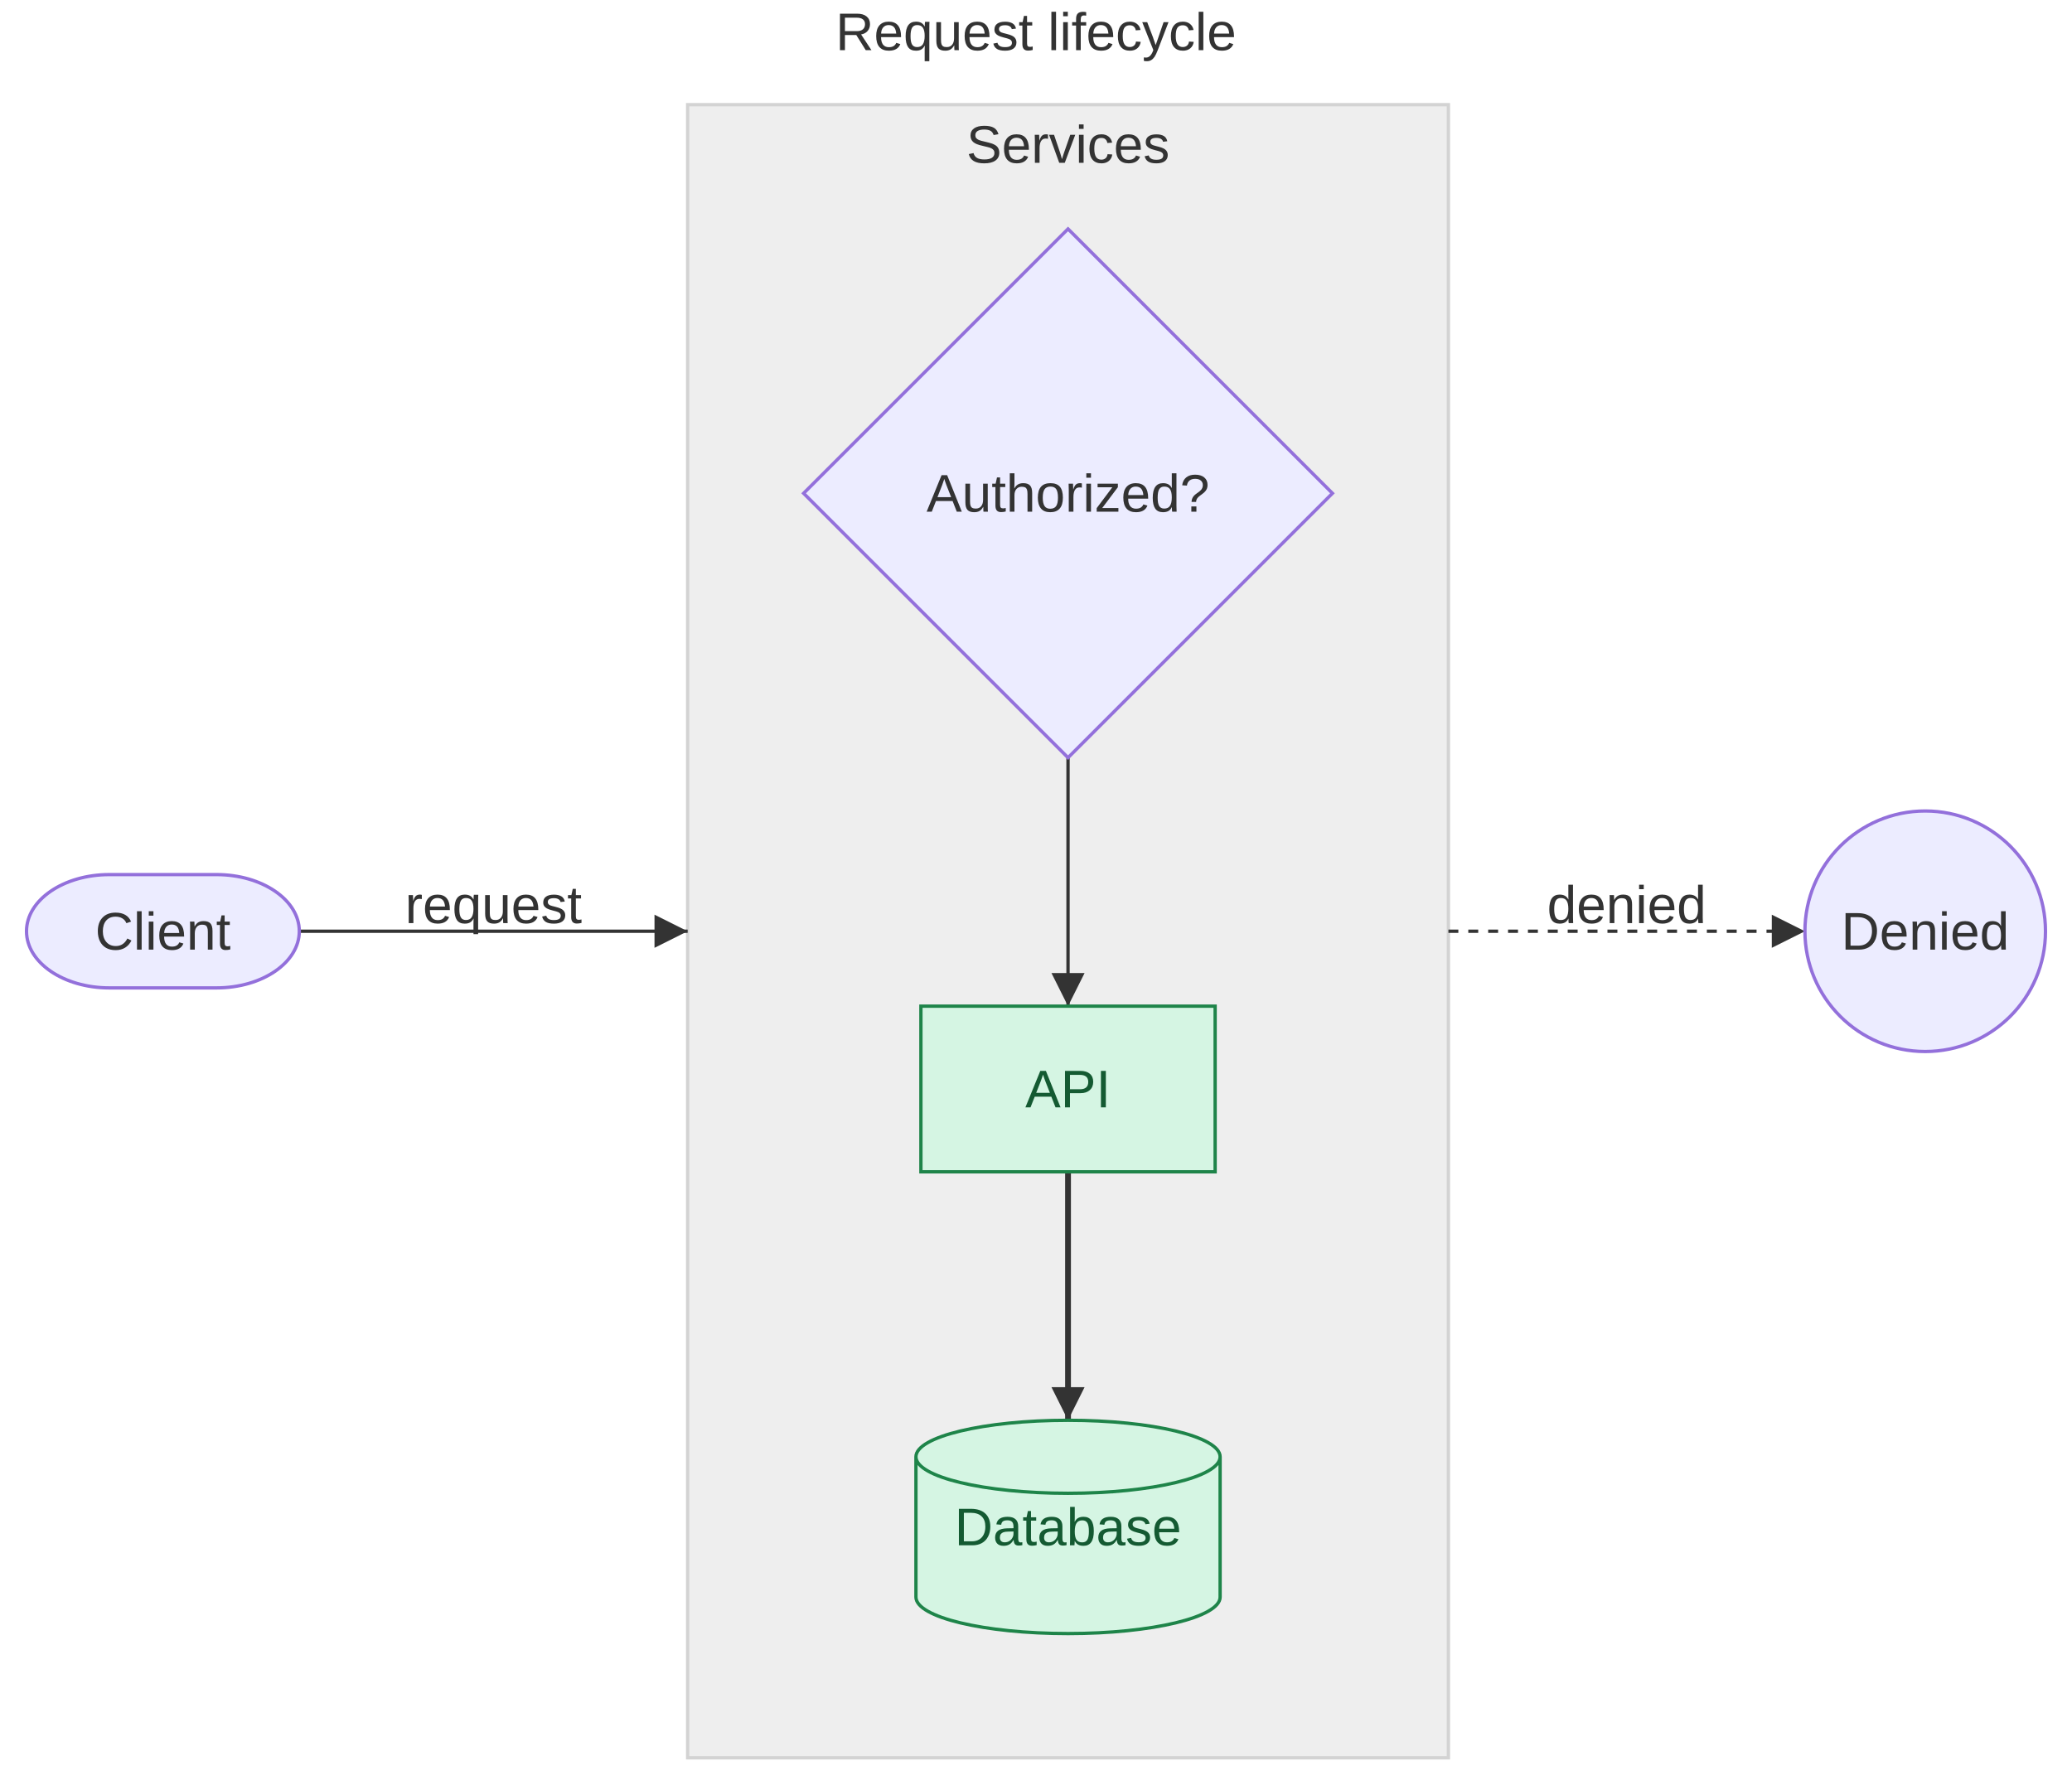
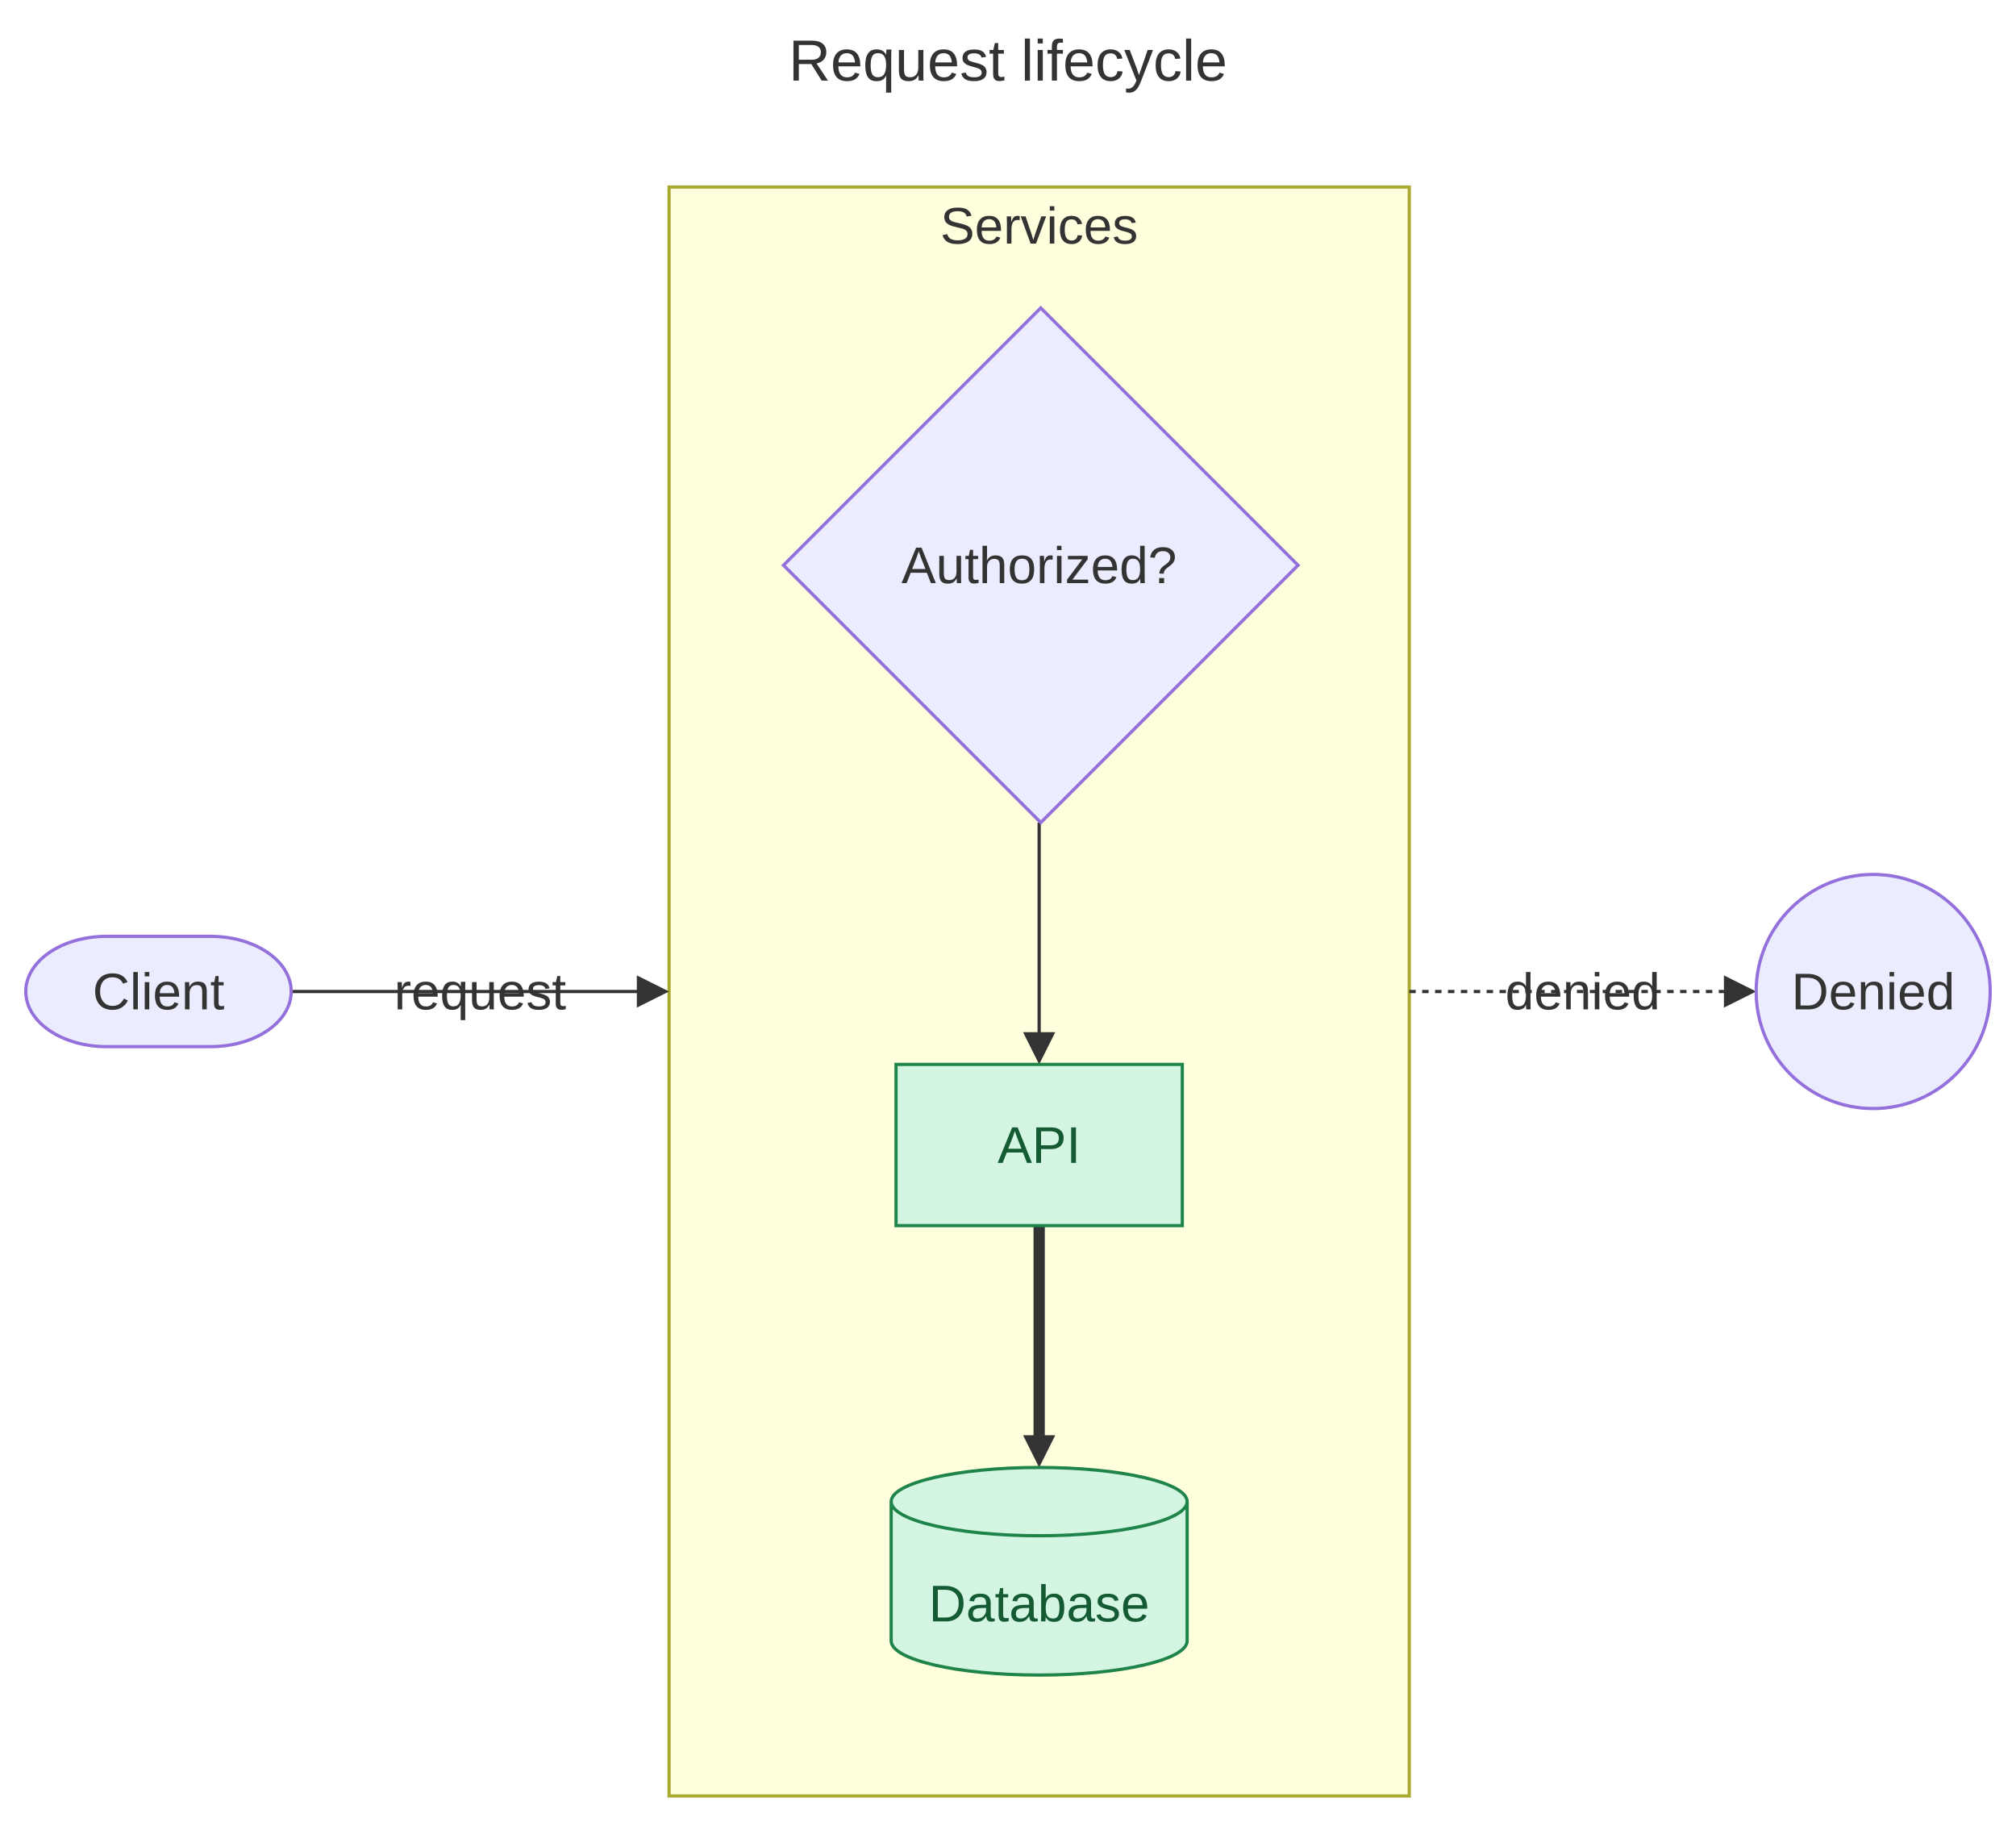
- <svg xmlns="http://www.w3.org/2000/svg" aria-describedby="diagram-description" aria-labelledby="diagram-title" aria-roledescription="flowchart" role="img" style="max-width: 625.33px;" viewBox="0 14.4 625.33 538.575" width="100%">
-   <text data-role="title" dominant-baseline="central" fill="#333333" font-family="&quot;trebuchet ms&quot;, verdana, arial, sans-serif" font-size="16" font-weight="400" id="title-22" text-anchor="middle" x="312.665" y="24">Request lifecycle</text>
-   <g id="content-23" transform="translate(0 38)">
-     <rect aria-label="Services" class="flowchart-subgraph" data-role="group" fill="#eeeeee" height="498.975" id="flowchart-subgraph-0" stroke="#d3d3d3" stroke-linecap="butt" stroke-linejoin="miter" stroke-width="1" width="229.6" x="207.53" y="8" />
-     <text class="flowchart-subgraph-title" data-role="title" dominant-baseline="central" fill="#333333" font-family="&quot;trebuchet ms&quot;, verdana, arial, sans-serif" font-size="16" font-weight="400" id="title-1" text-anchor="middle" x="322.33" y="20">Services</text>
-     <path aria-label="request" class="flowchart-edge flowchart-edge-normal" d="M90.33 257.488 L148.93 257.488 L148.93 257.488 L207.53 257.488" data-role="edge" id="flowchart-edge-2" stroke="#333333" stroke-linecap="butt" stroke-linejoin="round" stroke-width="1" />
-     <polygon class="flowchart-arrowhead" data-role="edge" fill="#333333" id="flowchart-arrow-3" points="207.53,257.488 197.53,252.488 197.53,262.488" />
-     <text class="flowchart-edge-label" data-role="label" dominant-baseline="central" fill="#333333" font-family="&quot;trebuchet ms&quot;, verdana, arial, sans-serif" font-size="16" font-weight="400" id="label-4" text-anchor="middle" x="148.93" y="249.488">request</text>
-     <path class="flowchart-edge flowchart-edge-normal" d="M322.33 205.1 L322.33 242.6 L322.33 242.6 L322.33 280.1" data-role="edge" id="flowchart-edge-5" stroke="#333333" stroke-linecap="butt" stroke-linejoin="round" stroke-width="1" />
-     <polygon class="flowchart-arrowhead" data-role="edge" fill="#333333" id="flowchart-arrow-6" points="322.33,280.1 317.33,270.1 327.33,270.1" />
-     <path class="flowchart-edge flowchart-edge-thick" d="M322.33 330.1 L322.33 367.6 L322.33 367.6 L322.33 405.1" data-role="edge" id="flowchart-edge-7" stroke="#333333" stroke-linecap="butt" stroke-linejoin="round" stroke-width="1.75" />
-     <polygon class="flowchart-arrowhead" data-role="edge" fill="#333333" id="flowchart-arrow-8" points="322.33,405.1 317.33,395.1 327.33,395.1" />
-     <path aria-label="denied" class="flowchart-edge flowchart-edge-dotted" d="M437.13 257.488 L490.93 257.488 L490.93 257.488 L544.73 257.488" data-role="edge" id="flowchart-edge-9" stroke="#333333" stroke-dasharray="3 3" stroke-linecap="butt" stroke-linejoin="round" stroke-width="1" />
-     <polygon class="flowchart-arrowhead" data-role="edge" fill="#333333" id="flowchart-arrow-10" points="544.73,257.488 534.73,252.488 534.73,262.488" />
-     <text class="flowchart-edge-label" data-role="label" dominant-baseline="central" fill="#333333" font-family="&quot;trebuchet ms&quot;, verdana, arial, sans-serif" font-size="16" font-weight="400" id="label-11" text-anchor="middle" x="490.93" y="249.488">denied</text>
-     <rect aria-label="Client" class="flowchart-node" data-role="node" fill="#ececff" height="34.2" id="flowchart-node-12" rx="25" ry="25" stroke="#9370db" stroke-linecap="butt" stroke-linejoin="miter" stroke-width="1" width="82.33" x="8" y="240.387" />
-     <text class="flowchart-node-label" data-role="label" dominant-baseline="central" fill="#333333" font-family="&quot;trebuchet ms&quot;, verdana, arial, sans-serif" font-size="16" font-weight="400" id="label-13" text-anchor="middle" x="49.165" y="257.488">Client</text>
-     <polygon aria-label="Authorized?" class="flowchart-node" data-role="node" fill="#ececff" id="flowchart-node-14" points="322.33,45.5 402.13,125.3 322.33,205.1 242.53,125.3" stroke="#9370db" stroke-linecap="butt" stroke-linejoin="miter" stroke-width="1" />
-     <text class="flowchart-node-label" data-role="label" dominant-baseline="central" fill="#333333" font-family="&quot;trebuchet ms&quot;, verdana, arial, sans-serif" font-size="16" font-weight="400" id="label-15" text-anchor="middle" x="322.33" y="125.3">Authorized?</text>
-     <rect aria-label="API" class="flowchart-node success" data-role="node" fill="#d5f5e3" height="50" id="flowchart-node-16" stroke="#1e8449" stroke-linecap="butt" stroke-linejoin="miter" stroke-width="1" width="88.8" x="277.93" y="280.1" />
-     <text class="flowchart-node-label" data-role="label" dominant-baseline="central" fill="#145a32" font-family="&quot;trebuchet ms&quot;, verdana, arial, sans-serif" font-size="16" font-weight="400" id="label-17" text-anchor="middle" x="322.33" y="305.1">API</text>
-     <path aria-label="Database" class="flowchart-node success" d="M276.43 416.116 A45.9 11.016 0 0 0 368.23 416.116 A45.9 11.016 0 0 0 276.43 416.116 L276.43 458.459 A45.9 11.016 0 0 0 368.23 458.459 L368.23 416.116" data-role="node" fill="#d5f5e3" id="flowchart-node-18" stroke="#1e8449" stroke-linecap="butt" stroke-linejoin="miter" stroke-width="1" />
-     <text class="flowchart-node-label" data-role="label" dominant-baseline="central" fill="#145a32" font-family="&quot;trebuchet ms&quot;, verdana, arial, sans-serif" font-size="16" font-weight="400" id="label-19" text-anchor="middle" x="322.33" y="437.288">Database</text>
-     <circle aria-label="Denied" class="flowchart-node" cx="581.03" cy="257.488" data-role="node" fill="#ececff" id="flowchart-node-20" r="36.3" stroke="#9370db" stroke-linecap="butt" stroke-linejoin="miter" stroke-width="1" />
-     <text class="flowchart-node-label" data-role="label" dominant-baseline="central" fill="#333333" font-family="&quot;trebuchet ms&quot;, verdana, arial, sans-serif" font-size="16" font-weight="400" id="label-21" text-anchor="middle" x="581.03" y="257.488">Denied</text>
-   </g>
+ <svg xmlns="http://www.w3.org/2000/svg" aria-describedby="diagram-description" aria-labelledby="diagram-title" aria-roledescription="flowchart" role="img" style="max-width: 625.33px;" viewBox="0 -50 625.33 564.975" width="100%">
+   <rect aria-label="Services" class="flowchart-subgraph" data-role="group" fill="#ffffde" height="498.975" id="flowchart-subgraph-0" stroke="#aaaa33" stroke-linecap="butt" stroke-linejoin="miter" stroke-width="1" width="229.6" x="207.53" y="8" />
+   <text class="flowchart-subgraph-title" data-role="title" dominant-baseline="central" fill="#333333" font-family="&quot;trebuchet ms&quot;, verdana, arial, sans-serif" font-size="16" font-weight="400" id="title-1" text-anchor="middle" x="322.33" y="20">Services</text>
+   <path aria-label="request" class="flowchart-edge flowchart-edge-normal" d="M90.33 257.488 L100.097 257.488 C109.863 257.488 129.397 257.488 148.263 257.488 C167.13 257.488 185.33 257.488 194.43 257.488 L203.53 257.488" data-role="edge" fill="none" id="flowchart-edge-2" stroke="#333333" stroke-dasharray="0" stroke-linecap="butt" stroke-linejoin="miter" stroke-width="1" />
+   <polygon class="flowchart-arrowhead" data-role="edge" fill="#333333" id="flowchart-arrow-3" points="207.53,257.488 197.53,252.488 197.53,262.488" />
+   <text class="flowchart-edge-label" data-role="label" dominant-baseline="central" fill="#333333" font-family="&quot;trebuchet ms&quot;, verdana, arial, sans-serif" font-size="16" font-weight="400" id="label-4" text-anchor="middle" x="148.93" y="257.488">request</text>
+   <path class="flowchart-edge flowchart-edge-normal" d="M322.33 205.1 L322.33 242.6 L322.33 242.6 L322.33 276.1" data-role="edge" fill="none" id="flowchart-edge-5" stroke="#333333" stroke-dasharray="0" stroke-linecap="butt" stroke-linejoin="miter" stroke-width="1" />
+   <polygon class="flowchart-arrowhead" data-role="edge" fill="#333333" id="flowchart-arrow-6" points="322.33,280.1 317.33,270.1 327.33,270.1" />
+   <path class="flowchart-edge flowchart-edge-thick" d="M322.33 330.1 L322.33 336.35 C322.33 342.6 322.33 355.1 322.33 366.933 C322.33 378.767 322.33 389.933 322.33 395.517 L322.33 401.1" data-role="edge" fill="none" id="flowchart-edge-7" stroke="#333333" stroke-dasharray="0" stroke-linecap="butt" stroke-linejoin="miter" stroke-width="3.5" />
+   <polygon class="flowchart-arrowhead" data-role="edge" fill="#333333" id="flowchart-arrow-8" points="322.33,405.1 317.33,395.1 327.33,395.1" />
+   <path aria-label="denied" class="flowchart-edge flowchart-edge-dotted" d="M437.13 257.488 L446.096 257.488 C455.063 257.488 472.997 257.488 490.263 257.488 C507.53 257.488 524.13 257.488 532.43 257.488 L540.73 257.488" data-role="edge" fill="none" id="flowchart-edge-9" stroke="#333333" stroke-dasharray="2" stroke-linecap="butt" stroke-linejoin="miter" stroke-width="1" />
+   <polygon class="flowchart-arrowhead" data-role="edge" fill="#333333" id="flowchart-arrow-10" points="544.73,257.488 534.73,252.488 534.73,262.488" />
+   <text class="flowchart-edge-label" data-role="label" dominant-baseline="central" fill="#333333" font-family="&quot;trebuchet ms&quot;, verdana, arial, sans-serif" font-size="16" font-weight="400" id="label-11" text-anchor="middle" x="490.93" y="257.488">denied</text>
+   <rect aria-label="Client" class="flowchart-node flowchart-node-stadium" data-role="node" fill="#ececff" height="34.2" id="flowchart-node-12" rx="25" ry="25" stroke="#9370db" stroke-linecap="butt" stroke-linejoin="miter" stroke-width="1" width="82.33" x="8" y="240.387" />
+   <text class="flowchart-node-label" data-role="label" dominant-baseline="central" fill="#333333" font-family="&quot;trebuchet ms&quot;, verdana, arial, sans-serif" font-size="16" font-weight="400" id="label-13" text-anchor="middle" x="49.165" y="257.488">Client</text>
+   <polygon aria-label="Authorized?" class="flowchart-node" data-role="node" fill="#ececff" id="flowchart-node-14" points="322.83,45.5 402.63,125.3 322.83,205.1 243.03,125.3" stroke="#9370db" stroke-linecap="butt" stroke-linejoin="miter" stroke-width="1" />
+   <text class="flowchart-node-label" data-role="label" dominant-baseline="central" fill="#333333" font-family="&quot;trebuchet ms&quot;, verdana, arial, sans-serif" font-size="16" font-weight="400" id="label-15" text-anchor="middle" x="322.33" y="125.3">Authorized?</text>
+   <rect aria-label="API" class="flowchart-node success" data-role="node" fill="#d5f5e3" height="50" id="flowchart-node-16" stroke="#1e8449" stroke-linecap="butt" stroke-linejoin="miter" stroke-width="1" width="88.8" x="277.93" y="280.1" />
+   <text class="flowchart-node-label" data-role="label" dominant-baseline="central" fill="#145a32" font-family="&quot;trebuchet ms&quot;, verdana, arial, sans-serif" font-size="16" font-weight="400" id="label-17" text-anchor="middle" x="322.33" y="305.1">API</text>
+   <path aria-label="Database" class="flowchart-node success" d="M276.43 415.686 A45.9 10.586 0 0 0 368.23 415.686 A45.9 10.586 0 0 0 276.43 415.686 L276.43 458.889 A45.9 10.586 0 0 0 368.23 458.889 L368.23 415.686" data-role="node" fill="#d5f5e3" id="flowchart-node-18" stroke="#1e8449" stroke-linecap="butt" stroke-linejoin="miter" stroke-width="1" />
+   <text class="flowchart-node-label" data-role="label" dominant-baseline="central" fill="#145a32" font-family="&quot;trebuchet ms&quot;, verdana, arial, sans-serif" font-size="16" font-weight="400" id="label-19" text-anchor="middle" x="322.33" y="447.288">Database</text>
+   <circle aria-label="Denied" class="flowchart-node" cx="581.03" cy="257.488" data-role="node" fill="#ececff" id="flowchart-node-20" r="36.3" stroke="#9370db" stroke-linecap="butt" stroke-linejoin="miter" stroke-width="1" />
+   <text class="flowchart-node-label" data-role="label" dominant-baseline="central" fill="#333333" font-family="&quot;trebuchet ms&quot;, verdana, arial, sans-serif" font-size="16" font-weight="400" id="label-21" text-anchor="middle" x="581.03" y="257.488">Denied</text>
+   <text class="flowchart-title" data-role="title" dominant-baseline="alphabetic" fill="#333333" font-family="&quot;trebuchet ms&quot;, verdana, arial, sans-serif" font-size="18" font-weight="400" id="title-22" text-anchor="middle" x="312.665" y="-25">Request lifecycle</text>
</svg>
